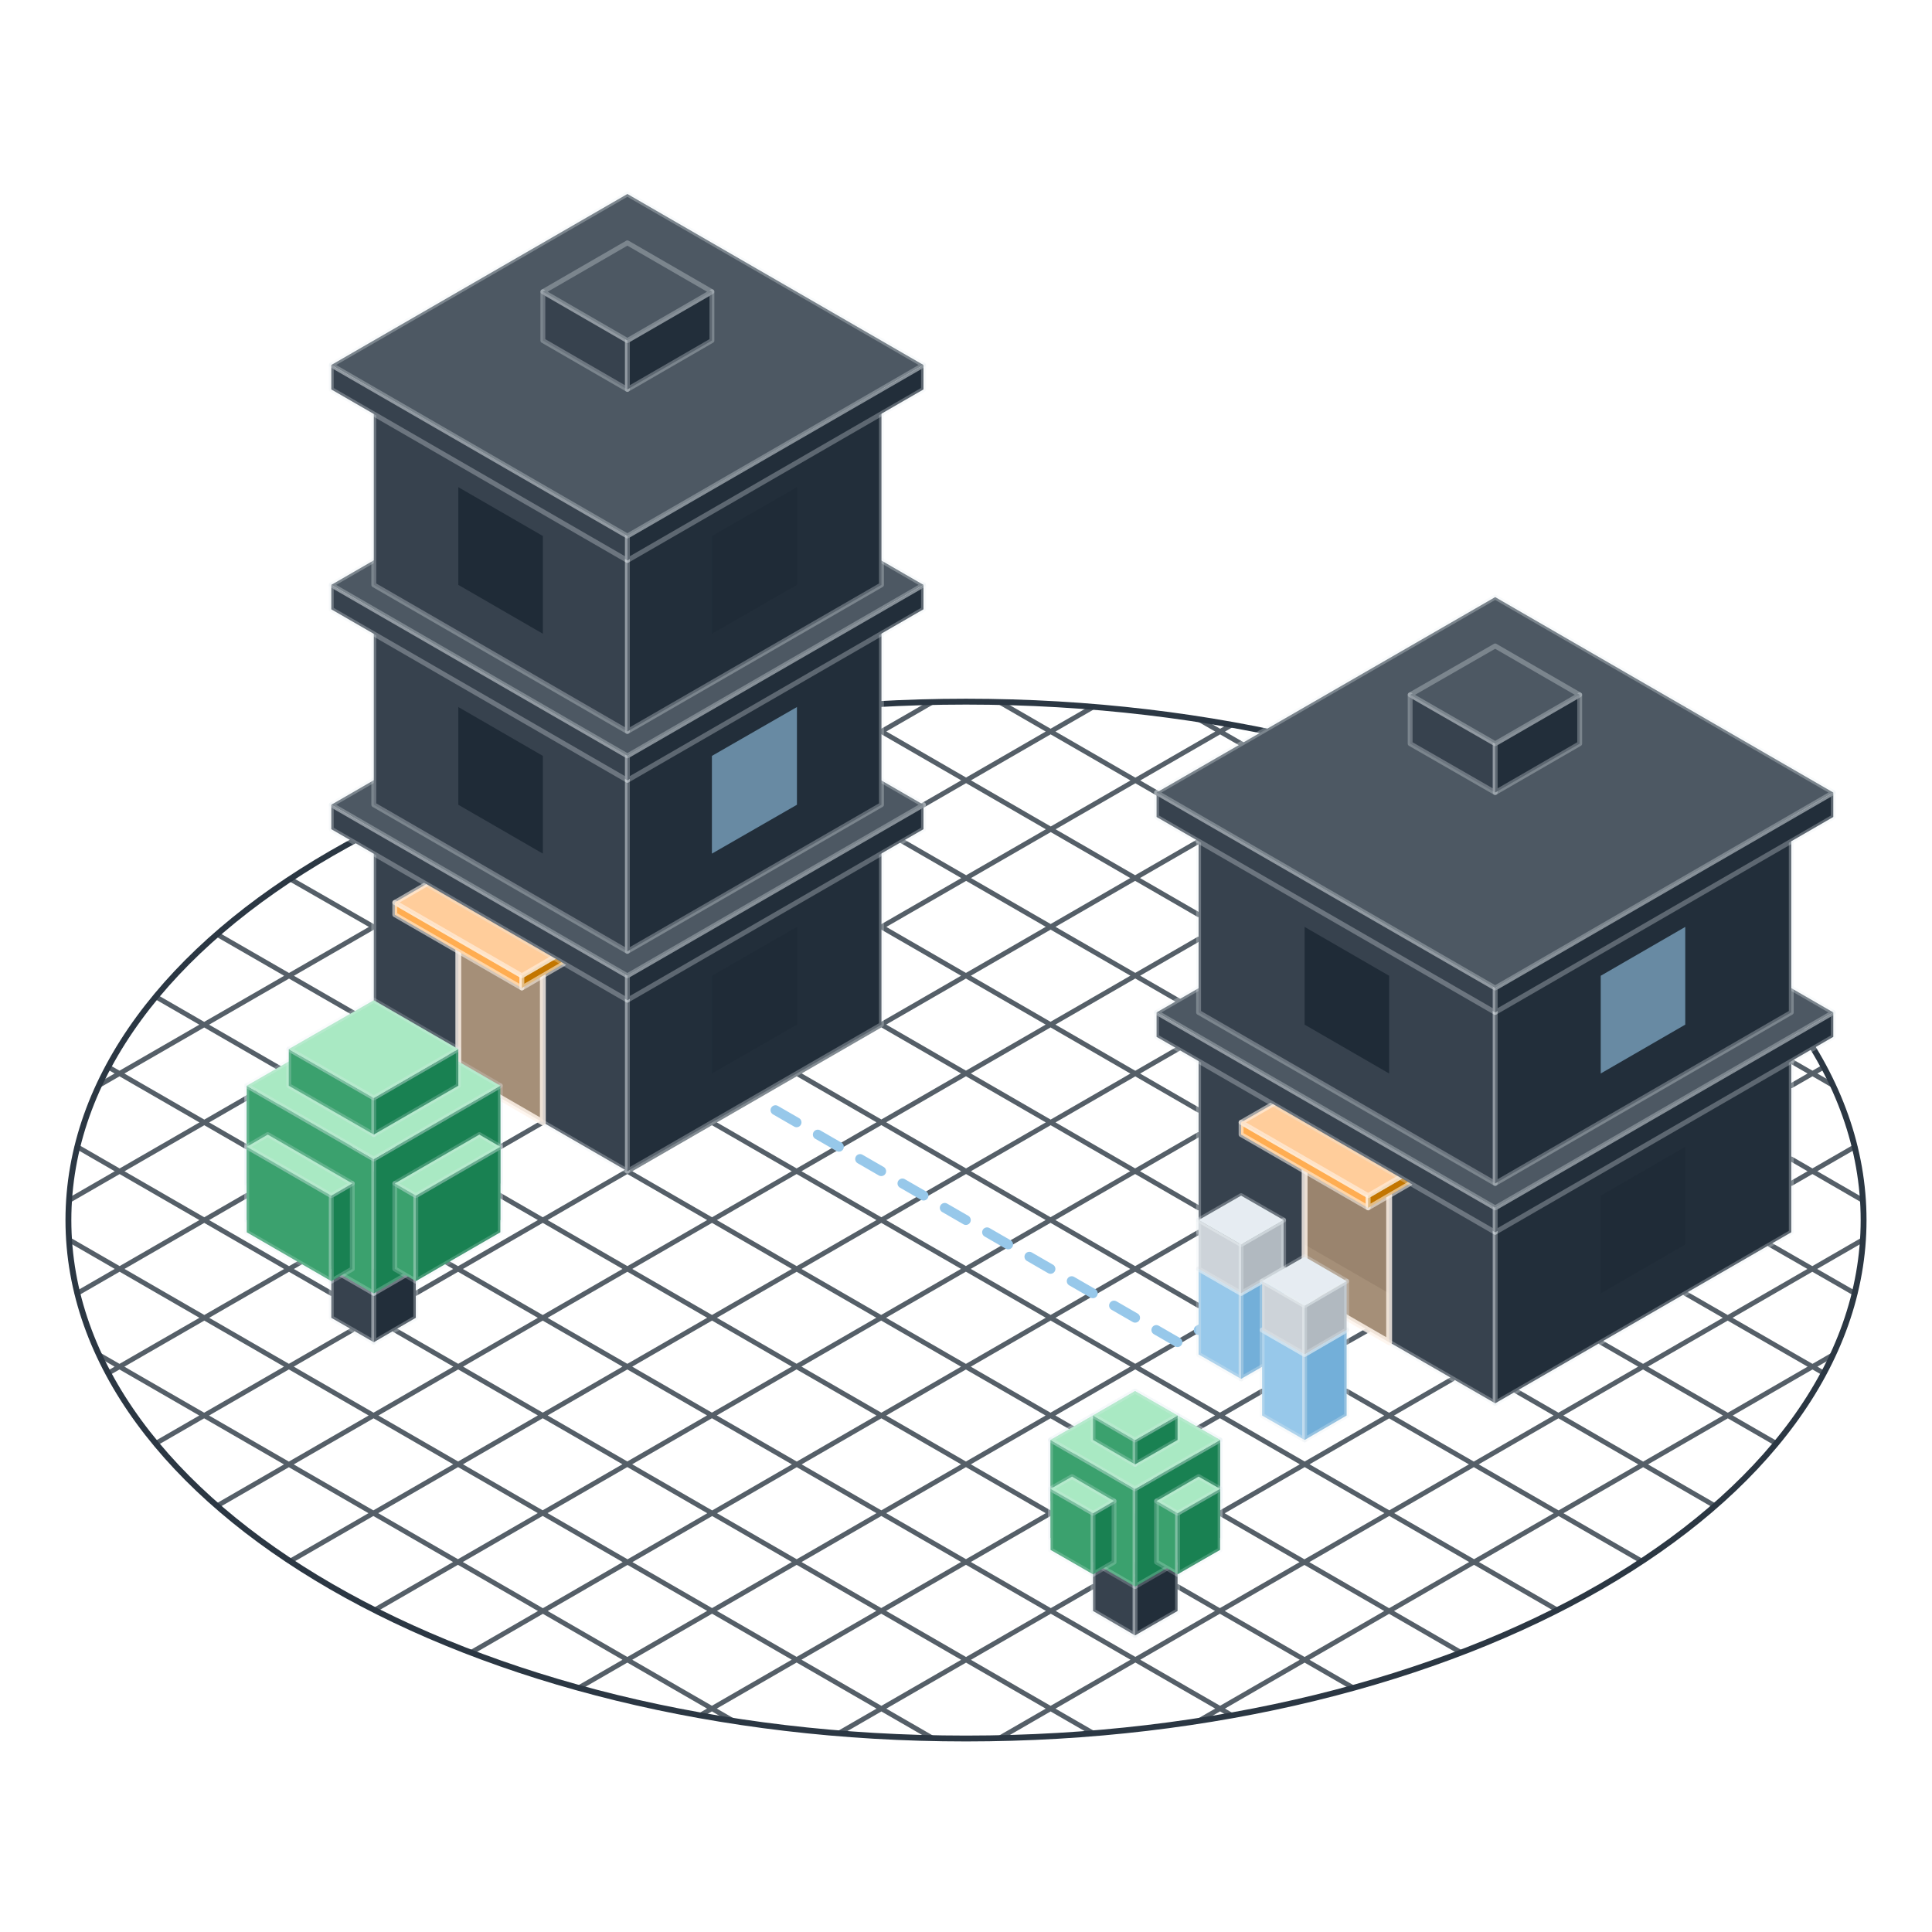
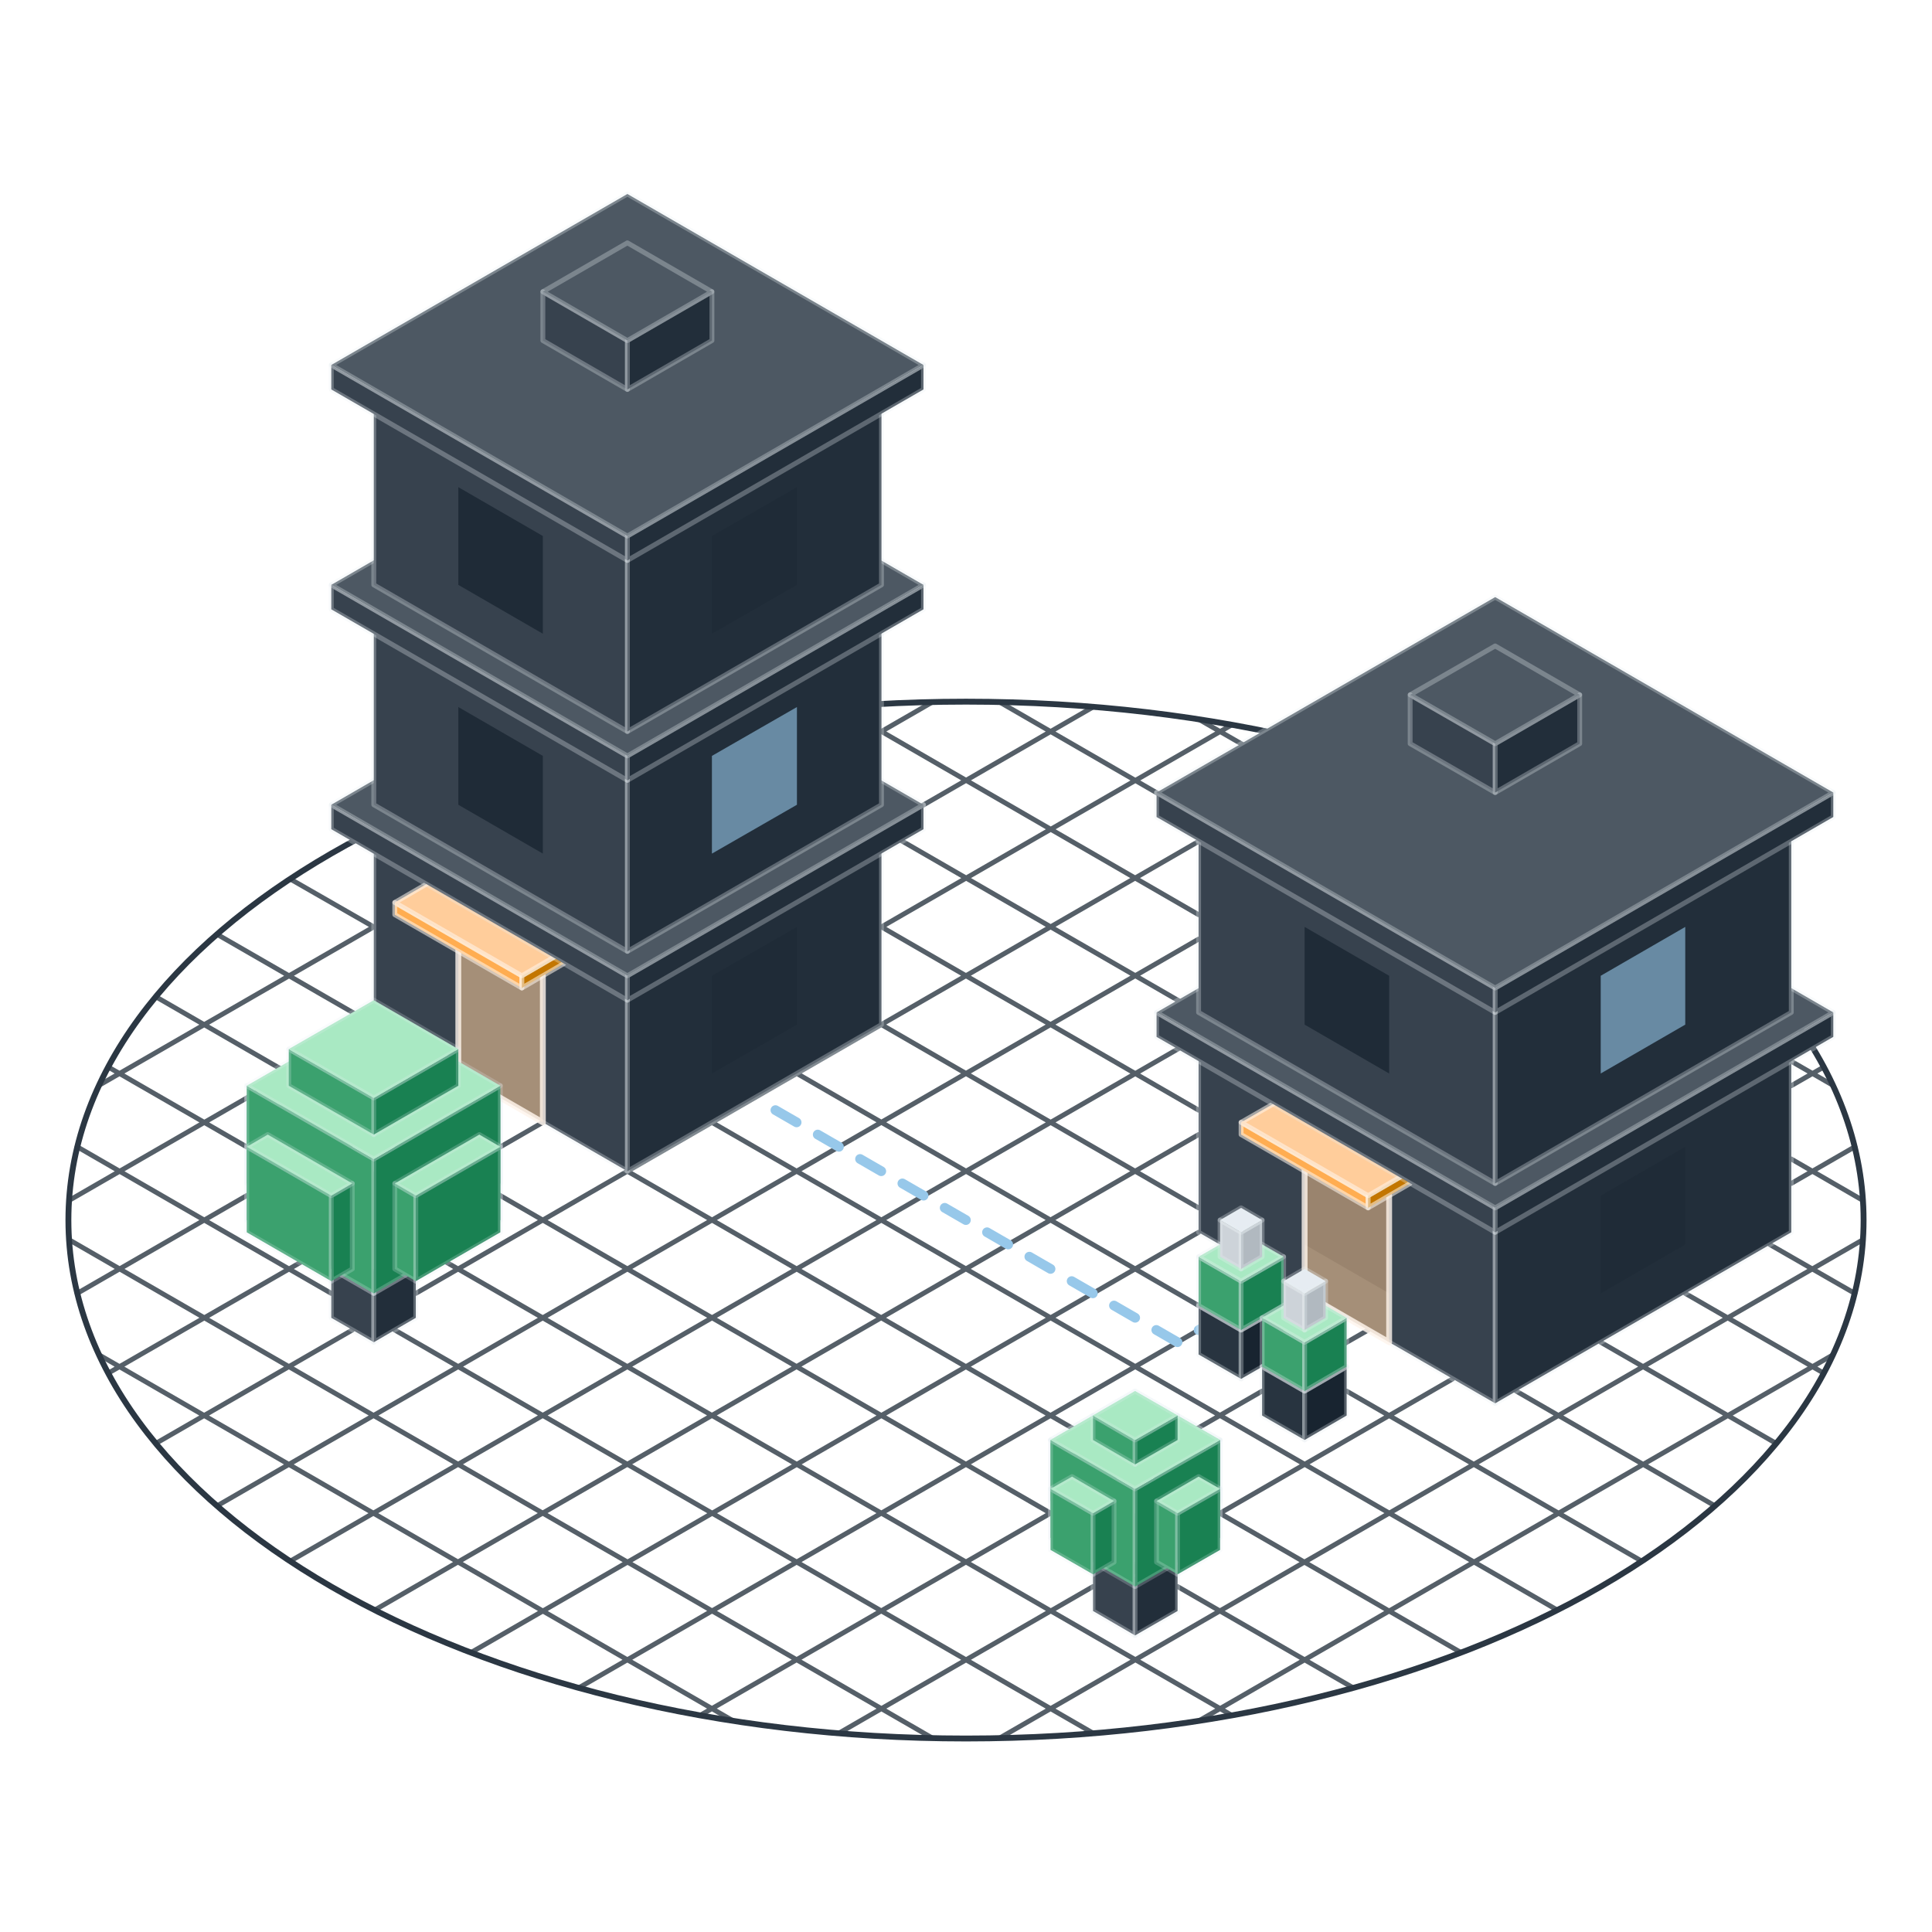
<svg xmlns="http://www.w3.org/2000/svg" id="plain" viewBox="-197.7 -249.7 395.4 395.4" width="480" height="480" role="img" aria-label="A second office: two buildings linked by a cable">
  <style>svg:target .lbl{display:none}</style>
  <g font-family="Barlow, 'Segoe UI', Roboto, Helvetica, Arial, sans-serif" stroke-linecap="round" stroke-linejoin="round">
-     <path d="M-121.2,-60.0L-177.4,-27.6M-6.9,-106.0L-17.3,-100.0M-121.2,-40.0L-183.6,-4.0M26.0,-105.0L-17.3,-80.0M-103.9,-30.0L-181.9,15.0M54.3,-101.3L-17.3,-60.0M-86.6,-20.0L-112.6,-5.0M-134.2,7.5L-175.5,31.3M47.6,-77.5L-112.6,15.0M-125.6,22.5L-165.8,45.7M47.6,-57.5L-153.3,58.5M52.0,-40.0L-138.3,69.8M47.6,-17.5L-121.0,79.8M47.6,2.5L-101.3,88.5M47.6,22.5L-79.2,95.7M175.5,-31.3L168.9,-27.5M82.3,22.5L77.9,25.0M60.6,35.0L-54.3,101.3M181.9,-15.0L168.9,-7.5M99.6,32.5L43.3,65.0M26.0,75.0L-26.0,105.0M183.6,4.0L6.9,106.0M177.4,27.6L47.8,102.4M47.8,-102.4L65.0,-92.5M168.9,-32.5L177.4,-27.6M6.9,-106.0L47.6,-82.5M168.9,-12.5L183.6,-4.0M-17.3,-100.0L47.6,-62.5M164.5,5.0L181.9,15.0M-17.3,-80.0L50.1,-41.1M147.2,15.0L175.5,31.3M-17.3,-60.0L47.6,-22.5M129.9,25.0L165.8,45.7M-17.3,-40.0L47.6,-2.5M112.6,35.0L153.3,58.5M-34.6,-30.0L47.6,17.5M77.9,35.0L138.3,69.8M-138.3,-69.8L-121.2,-60.0M-52.0,-20.0L121.0,79.8M-153.3,-58.5L-121.2,-40.0M-69.3,-10.0L101.3,88.5M-165.8,-45.7L26.0,65.0M43.3,75.0L79.2,95.7M-175.5,-31.3L-129.9,-5.0M-108.3,7.5L54.3,101.3M-181.9,-15.0L-129.9,15.0M-116.9,22.5L26.0,105.0M-183.6,4.0L-6.9,106.0M-177.4,27.6L-47.8,102.4" class="floor" fill="none" stroke="#2B3743" stroke-width="1" stroke-opacity="0.8" />
+     <path d="M-121.2,-60.0L-177.4,-27.6M-6.9,-106.0L-17.3,-100.0M-121.2,-40.0L-183.6,-4.0M26.0,-105.0L-17.3,-80.0M-103.9,-30.0L-181.9,15.0M54.3,-101.3L-17.3,-60.0M-86.6,-20.0L-112.6,-5.0M-134.2,7.5L-175.5,31.3M47.6,-77.5L-112.6,15.0M-125.6,22.5L-165.8,45.7M47.6,-57.5L-153.3,58.5M52.0,-40.0L-138.3,69.8M47.6,-17.5L-121.0,79.8M47.6,2.5L-101.3,88.5M65.0,12.5L60.6,15.0M47.6,22.5L-79.2,95.7M175.5,-31.3L168.9,-27.5M82.3,22.5L73.6,27.5M60.6,35.0L-54.3,101.3M181.9,-15.0L168.9,-7.5M99.6,32.5L43.3,65.0M26.0,75.0L-26.0,105.0M183.6,4.0L6.9,106.0M177.4,27.6L47.8,102.4M47.8,-102.4L65.0,-92.5M168.9,-32.5L177.4,-27.6M6.9,-106.0L47.6,-82.5M168.9,-12.5L183.6,-4.0M-17.3,-100.0L47.6,-62.5M164.5,5.0L181.9,15.0M-17.3,-80.0L50.1,-41.1M147.2,15.0L175.5,31.3M-17.3,-60.0L47.6,-22.5M129.9,25.0L165.8,45.7M-17.3,-40.0L47.6,-2.5M112.6,35.0L153.3,58.5M-34.6,-30.0L47.6,17.5M77.9,35.0L138.3,69.8M-138.3,-69.8L-121.2,-60.0M-52.0,-20.0L121.0,79.8M-153.3,-58.5L-121.2,-40.0M-69.3,-10.0L101.3,88.5M-165.8,-45.7L26.0,65.0M43.3,75.0L79.2,95.7M-175.5,-31.3L-129.9,-5.0M-108.3,7.5L54.3,101.3M-181.9,-15.0L-129.9,15.0M-116.9,22.5L26.0,105.0M-183.6,4.0L-6.9,106.0M-177.4,27.6L-47.8,102.4" class="floor" fill="none" stroke="#2B3743" stroke-width="1" stroke-opacity="0.8" />
    <ellipse cx="0.0" cy="0.0" rx="183.7" ry="106.1" fill="none" stroke="#2B3743" stroke-width="1.2" />
    <g class="pc" data-o="0">
      <polygon points="-121.2,-40.0 -69.3,-10.0 -69.3,-50.0 -121.2,-80.0" fill="#37424E" stroke="#E6ECF2" stroke-width="1" stroke-opacity="0.3" />
      <polygon points="-17.3,-40.0 -69.3,-10.0 -69.3,-50.0 -17.3,-80.0" fill="#222E3A" stroke="#E6ECF2" stroke-width="1" stroke-opacity="0.3" />
      <polygon points="-69.3,-110.0 -17.3,-80.0 -69.3,-50.0 -121.2,-80.0" fill="#4D5863" stroke="#E6ECF2" stroke-width="1" stroke-opacity="0.3" />
      <polygon points="-34.6,-40.0 -52.0,-30.0 -52.0,-50.0 -34.6,-60.0" fill="#1F2B37" />
      <polygon points="-103.9,-30.0 -86.6,-20.0 -86.6,-50.0 -103.9,-60.0" fill="#FFCD9B" fill-opacity="0.55" stroke="#FFF5EC" stroke-width="1.2" stroke-opacity="0.8" />
      <polygon points="-116.9,-62.5 -90.9,-47.5 -90.9,-50.0 -116.9,-65.0" fill="#FFAD51" stroke="#FFF5EC" stroke-width="1" stroke-opacity="0.55" />
      <polygon points="-82.3,-52.5 -90.9,-47.5 -90.9,-50.0 -82.3,-55.0" fill="#C37600" stroke="#FFF5EC" stroke-width="1" stroke-opacity="0.55" />
      <polygon points="-108.3,-70.0 -82.3,-55.0 -90.9,-50.0 -116.9,-65.0" fill="#FFCD9B" stroke="#FFF5EC" stroke-width="1" stroke-opacity="0.55" />
      <polygon points="-129.9,-80.0 -69.3,-45.0 -69.3,-50.0 -129.9,-85.0" fill="#37424E" stroke="#E6ECF2" stroke-width="1" stroke-opacity="0.3" />
      <polygon points="-8.7,-80.0 -69.3,-45.0 -69.3,-50.0 -8.7,-85.0" fill="#222E3A" stroke="#E6ECF2" stroke-width="1" stroke-opacity="0.3" />
      <polygon points="-69.3,-120.0 -8.7,-85.0 -69.3,-50.0 -129.9,-85.0" fill="#4D5863" stroke="#E6ECF2" stroke-width="1" stroke-opacity="0.3" />
    </g>
    <g class="pc" data-o="1">
      <polygon points="-121.2,-85.0 -69.3,-55.0 -69.3,-95.0 -121.2,-125.0" fill="#37424E" stroke="#E6ECF2" stroke-width="1" stroke-opacity="0.3" />
      <polygon points="-17.3,-85.0 -69.3,-55.0 -69.3,-95.0 -17.3,-125.0" fill="#222E3A" stroke="#E6ECF2" stroke-width="1" stroke-opacity="0.3" />
      <polygon points="-69.3,-155.0 -17.3,-125.0 -69.3,-95.0 -121.2,-125.0" fill="#4D5863" stroke="#E6ECF2" stroke-width="1" stroke-opacity="0.3" />
      <polygon points="-34.6,-85.0 -52.0,-75.0 -52.0,-95.0 -34.6,-105.0" fill="#97C8EA" fill-opacity="0.6" />
      <polygon points="-103.9,-85.0 -86.6,-75.0 -86.6,-95.0 -103.9,-105.0" fill="#1F2B37" />
      <polygon points="-129.9,-125.0 -69.3,-90.0 -69.3,-95.0 -129.9,-130.0" fill="#37424E" stroke="#E6ECF2" stroke-width="1" stroke-opacity="0.3" />
      <polygon points="-8.7,-125.0 -69.3,-90.0 -69.3,-95.0 -8.7,-130.0" fill="#222E3A" stroke="#E6ECF2" stroke-width="1" stroke-opacity="0.3" />
      <polygon points="-69.3,-165.0 -8.7,-130.0 -69.3,-95.0 -129.9,-130.0" fill="#4D5863" stroke="#E6ECF2" stroke-width="1" stroke-opacity="0.3" />
    </g>
    <g class="pc" data-o="2">
      <polygon points="-121.2,-130.0 -69.3,-100.0 -69.3,-140.0 -121.2,-170.0" fill="#37424E" stroke="#E6ECF2" stroke-width="1" stroke-opacity="0.3" />
      <polygon points="-17.3,-130.0 -69.3,-100.0 -69.3,-140.0 -17.3,-170.0" fill="#222E3A" stroke="#E6ECF2" stroke-width="1" stroke-opacity="0.3" />
      <polygon points="-69.3,-200.0 -17.3,-170.0 -69.3,-140.0 -121.2,-170.0" fill="#4D5863" stroke="#E6ECF2" stroke-width="1" stroke-opacity="0.3" />
      <polygon points="-34.6,-130.0 -52.0,-120.0 -52.0,-140.0 -34.6,-150.0" fill="#1F2B37" />
      <polygon points="-103.9,-130.0 -86.6,-120.0 -86.6,-140.0 -103.9,-150.0" fill="#1F2B37" />
      <polygon points="-129.9,-170.0 -69.3,-135.0 -69.3,-140.0 -129.9,-175.0" fill="#37424E" stroke="#E6ECF2" stroke-width="1" stroke-opacity="0.3" />
      <polygon points="-8.7,-170.0 -69.3,-135.0 -69.3,-140.0 -8.7,-175.0" fill="#222E3A" stroke="#E6ECF2" stroke-width="1" stroke-opacity="0.3" />
      <polygon points="-69.3,-210.0 -8.7,-175.0 -69.3,-140.0 -129.9,-175.0" fill="#4D5863" stroke="#E6ECF2" stroke-width="1" stroke-opacity="0.3" />
      <polygon points="-86.6,-180.0 -69.3,-170.0 -69.3,-180.0 -86.6,-190.0" fill="#37424E" stroke="#E6ECF2" stroke-width="1" stroke-opacity="0.3" />
      <polygon points="-52.0,-180.0 -69.3,-170.0 -69.3,-180.0 -52.0,-190.0" fill="#222E3A" stroke="#E6ECF2" stroke-width="1" stroke-opacity="0.3" />
      <polygon points="-69.3,-200.0 -52.0,-190.0 -69.3,-180.0 -86.6,-190.0" fill="#4D5863" stroke="#E6ECF2" stroke-width="1" stroke-opacity="0.3" />
    </g>
    <g class="pc" data-o="3">
      <polyline points="-39.0,-22.5 43.3,25.0 56.3,17.5" fill="none" stroke="#97C8EA" stroke-width="2" stroke-dasharray="5 5" stroke-linecap="round" />
    </g>
    <g class="pc" data-o="4">
      <polygon points="47.6,2.5 108.3,37.5 108.3,-2.5 47.6,-37.5" fill="#37424E" stroke="#E6ECF2" stroke-width="1" stroke-opacity="0.3" />
      <polygon points="168.9,2.5 108.3,37.5 108.3,-2.5 168.9,-37.5" fill="#222E3A" stroke="#E6ECF2" stroke-width="1" stroke-opacity="0.3" />
      <polygon points="108.3,-72.5 168.9,-37.5 108.3,-2.5 47.6,-37.5" fill="#4D5863" stroke="#E6ECF2" stroke-width="1" stroke-opacity="0.3" />
      <polygon points="147.2,5.0 129.9,15.0 129.9,-5.0 147.2,-15.0" fill="#1F2B37" />
      <polygon points="69.3,5.0 86.6,15.0 86.6,-5.0 69.3,-15.0" fill="#1F2B37" />
      <polygon points="69.3,15.0 86.6,25.0 86.6,-5.0 69.3,-15.0" fill="#FFCD9B" fill-opacity="0.55" stroke="#FFF5EC" stroke-width="1.2" stroke-opacity="0.8" />
      <polygon points="56.3,-17.5 82.3,-2.5 82.3,-5.0 56.3,-20.0" fill="#FFAD51" stroke="#FFF5EC" stroke-width="1" stroke-opacity="0.55" />
      <polygon points="90.9,-7.5 82.3,-2.5 82.3,-5.0 90.9,-10.0" fill="#C37600" stroke="#FFF5EC" stroke-width="1" stroke-opacity="0.55" />
      <polygon points="65.0,-25.0 90.9,-10.0 82.3,-5.0 56.3,-20.0" fill="#FFCD9B" stroke="#FFF5EC" stroke-width="1" stroke-opacity="0.55" />
      <polygon points="39.0,-37.5 108.3,2.5 108.3,-2.5 39.0,-42.5" fill="#37424E" stroke="#E6ECF2" stroke-width="1" stroke-opacity="0.3" />
      <polygon points="177.5,-37.5 108.3,2.5 108.3,-2.5 177.5,-42.5" fill="#222E3A" stroke="#E6ECF2" stroke-width="1" stroke-opacity="0.3" />
      <polygon points="108.3,-82.5 177.5,-42.5 108.3,-2.5 39.0,-42.5" fill="#4D5863" stroke="#E6ECF2" stroke-width="1" stroke-opacity="0.3" />
    </g>
    <g class="pc" data-o="5">
      <polygon points="47.6,-42.5 108.3,-7.5 108.3,-47.5 47.6,-82.5" fill="#37424E" stroke="#E6ECF2" stroke-width="1" stroke-opacity="0.3" />
      <polygon points="168.9,-42.5 108.3,-7.5 108.3,-47.5 168.9,-82.5" fill="#222E3A" stroke="#E6ECF2" stroke-width="1" stroke-opacity="0.3" />
      <polygon points="108.3,-117.5 168.9,-82.5 108.3,-47.5 47.6,-82.5" fill="#4D5863" stroke="#E6ECF2" stroke-width="1" stroke-opacity="0.3" />
      <polygon points="147.2,-40.0 129.9,-30.0 129.9,-50.0 147.2,-60.0" fill="#97C8EA" fill-opacity="0.6" />
      <polygon points="69.3,-40.0 86.6,-30.0 86.6,-50.0 69.3,-60.0" fill="#1F2B37" />
      <polygon points="39.0,-82.5 108.3,-42.5 108.3,-47.5 39.0,-87.5" fill="#37424E" stroke="#E6ECF2" stroke-width="1" stroke-opacity="0.3" />
      <polygon points="177.5,-82.5 108.3,-42.5 108.3,-47.5 177.5,-87.5" fill="#222E3A" stroke="#E6ECF2" stroke-width="1" stroke-opacity="0.3" />
      <polygon points="108.3,-127.5 177.5,-87.5 108.3,-47.5 39.0,-87.5" fill="#4D5863" stroke="#E6ECF2" stroke-width="1" stroke-opacity="0.3" />
      <polygon points="90.9,-97.5 108.3,-87.5 108.3,-97.5 90.9,-107.5" fill="#37424E" stroke="#E6ECF2" stroke-width="1" stroke-opacity="0.3" />
      <polygon points="125.6,-97.5 108.3,-87.5 108.3,-97.5 125.6,-107.5" fill="#222E3A" stroke="#E6ECF2" stroke-width="1" stroke-opacity="0.3" />
      <polygon points="108.3,-117.5 125.6,-107.5 108.3,-97.5 90.9,-107.5" fill="#4D5863" stroke="#E6ECF2" stroke-width="1" stroke-opacity="0.3" />
    </g>
    <g class="pc" data-o="6">
-       <polygon points="47.6,27.5 56.3,32.5 56.3,15.0 47.6,10.0" fill="#97C8EA" stroke="#E6ECF2" stroke-width="1" stroke-opacity="0.3" />
-       <polygon points="65.0,27.5 56.3,32.5 56.3,15.0 65.0,10.0" fill="#73AFD9" stroke="#E6ECF2" stroke-width="1" stroke-opacity="0.3" />
-       <polygon points="56.3,5.0 65.0,10.0 56.3,15.0 47.6,10.0" fill="#B7DDF8" stroke="#E6ECF2" stroke-width="1" stroke-opacity="0.3" />
-       <polygon points="47.6,10.0 56.3,15.0 56.3,5.0 47.6,0.0" fill="#CDD3D9" stroke="#E6ECF2" stroke-width="1" stroke-opacity="0.3" />
-       <polygon points="65.0,10.0 56.3,15.0 56.3,5.0 65.0,0.0" fill="#B1B9C0" stroke="#E6ECF2" stroke-width="1" stroke-opacity="0.3" />
-       <polygon points="56.3,-5.0 65.0,0.0 56.3,5.0 47.6,0.0" fill="#E6ECF2" stroke="#E6ECF2" stroke-width="1" stroke-opacity="0.3" />
+       <polygon points="47.6,27.5 56.3,32.5 56.3,22.5 47.6,17.5" fill="#283440" stroke="#E6ECF2" stroke-width="1" stroke-opacity="0.3" />
+       <polygon points="65.0,27.5 56.3,32.5 56.3,22.5 65.0,17.5" fill="#182430" stroke="#E6ECF2" stroke-width="1" stroke-opacity="0.3" />
+       <polygon points="56.3,12.5 65.0,17.5 56.3,22.5 47.6,17.5" fill="#25303C" stroke="#E6ECF2" stroke-width="1" stroke-opacity="0.3" />
+       <polygon points="47.6,17.5 56.3,22.5 56.3,12.5 47.6,7.5" fill="#3BA16E" stroke="#E6ECF2" stroke-width="1" stroke-opacity="0.3" />
+       <polygon points="65.0,17.5 56.3,22.5 56.3,12.5 65.0,7.5" fill="#198152" stroke="#E6ECF2" stroke-width="1" stroke-opacity="0.3" />
+       <polygon points="56.3,2.5 65.0,7.5 56.3,12.5 47.6,7.5" fill="#A9E9C3" stroke="#E6ECF2" stroke-width="1" stroke-opacity="0.3" />
+       <polygon points="52.0,7.5 56.3,10.0 56.3,2.5 52.0,0.0" fill="#CDD3D9" stroke="#E6ECF2" stroke-width="1" stroke-opacity="0.3" />
+       <polygon points="60.6,7.5 56.3,10.0 56.3,2.5 60.6,0.0" fill="#B1B9C0" stroke="#E6ECF2" stroke-width="1" stroke-opacity="0.3" />
+       <polygon points="56.3,-2.5 60.6,0.0 56.3,2.5 52.0,0.0" fill="#E6ECF2" stroke="#E6ECF2" stroke-width="1" stroke-opacity="0.3" />
    </g>
    <g class="pc" data-o="7">
-       <polygon points="60.6,40.0 69.3,45.0 69.3,27.5 60.6,22.5" fill="#97C8EA" stroke="#E6ECF2" stroke-width="1" stroke-opacity="0.3" />
-       <polygon points="77.9,40.0 69.3,45.0 69.3,27.5 77.9,22.5" fill="#73AFD9" stroke="#E6ECF2" stroke-width="1" stroke-opacity="0.3" />
-       <polygon points="69.3,17.5 77.9,22.5 69.3,27.5 60.6,22.5" fill="#B7DDF8" stroke="#E6ECF2" stroke-width="1" stroke-opacity="0.3" />
-       <polygon points="60.6,22.5 69.3,27.5 69.3,17.5 60.6,12.5" fill="#CDD3D9" stroke="#E6ECF2" stroke-width="1" stroke-opacity="0.3" />
-       <polygon points="77.9,22.5 69.3,27.5 69.3,17.5 77.9,12.5" fill="#B1B9C0" stroke="#E6ECF2" stroke-width="1" stroke-opacity="0.3" />
-       <polygon points="69.3,7.5 77.9,12.5 69.3,17.5 60.6,12.5" fill="#E6ECF2" stroke="#E6ECF2" stroke-width="1" stroke-opacity="0.3" />
+       <polygon points="60.6,40.0 69.3,45.0 69.3,35.0 60.6,30.0" fill="#283440" stroke="#E6ECF2" stroke-width="1" stroke-opacity="0.3" />
+       <polygon points="77.9,40.0 69.3,45.0 69.3,35.0 77.9,30.0" fill="#182430" stroke="#E6ECF2" stroke-width="1" stroke-opacity="0.3" />
+       <polygon points="69.3,25.0 77.9,30.0 69.3,35.0 60.6,30.0" fill="#25303C" stroke="#E6ECF2" stroke-width="1" stroke-opacity="0.3" />
+       <polygon points="60.6,30.0 69.3,35.0 69.3,25.0 60.6,20.0" fill="#3BA16E" stroke="#E6ECF2" stroke-width="1" stroke-opacity="0.3" />
+       <polygon points="77.9,30.0 69.3,35.0 69.3,25.0 77.9,20.0" fill="#198152" stroke="#E6ECF2" stroke-width="1" stroke-opacity="0.3" />
+       <polygon points="69.3,15.0 77.9,20.0 69.3,25.0 60.6,20.0" fill="#A9E9C3" stroke="#E6ECF2" stroke-width="1" stroke-opacity="0.3" />
+       <polygon points="65.0,20.0 69.3,22.5 69.3,15.0 65.0,12.5" fill="#CDD3D9" stroke="#E6ECF2" stroke-width="1" stroke-opacity="0.3" />
+       <polygon points="73.6,20.0 69.3,22.5 69.3,15.0 73.6,12.5" fill="#B1B9C0" stroke="#E6ECF2" stroke-width="1" stroke-opacity="0.3" />
+       <polygon points="69.3,10.0 73.6,12.5 69.3,15.0 65.0,12.5" fill="#E6ECF2" stroke="#E6ECF2" stroke-width="1" stroke-opacity="0.3" />
    </g>
    <g class="pc" data-o="6">
      <polygon points="-129.9,20.0 -121.2,25.0 -121.2,10.0 -129.9,5.0" fill="#37424E" stroke="#E6ECF2" stroke-width="1" stroke-opacity="0.3" />
      <polygon points="-112.6,20.0 -121.2,25.0 -121.2,10.0 -112.6,5.0" fill="#222E3A" stroke="#E6ECF2" stroke-width="1" stroke-opacity="0.3" />
      <polygon points="-121.2,0.0 -112.6,5.0 -121.2,10.0 -129.9,5.0" fill="#4D5863" stroke="#E6ECF2" stroke-width="1" stroke-opacity="0.3" />
      <polygon points="-138.6,5.0 -121.2,15.0 -121.2,10.0 -138.6,0.0" fill="#3BA16E" stroke="#E6ECF2" stroke-width="1" stroke-opacity="0.22" />
      <polygon points="-103.9,5.0 -121.2,15.0 -121.2,10.0 -103.9,0.0" fill="#198152" stroke="#E6ECF2" stroke-width="1" stroke-opacity="0.22" />
      <polygon points="-121.2,-10.0 -103.9,0.0 -121.2,10.0 -138.6,0.0" fill="#A9E9C3" stroke="#E6ECF2" stroke-width="1" stroke-opacity="0.22" />
      <polygon points="-147.2,-7.5 -142.9,-5.0 -142.9,-22.5 -147.2,-25.0" fill="#3BA16E" stroke="#E6ECF2" stroke-width="1" stroke-opacity="0.22" />
      <polygon points="-125.6,-15.0 -142.9,-5.0 -142.9,-22.5 -125.6,-32.5" fill="#198152" stroke="#E6ECF2" stroke-width="1" stroke-opacity="0.22" />
      <polygon points="-129.9,-35.0 -125.6,-32.5 -142.9,-22.5 -147.2,-25.0" fill="#A9E9C3" stroke="#E6ECF2" stroke-width="1" stroke-opacity="0.22" />
      <polygon points="-116.9,-15.0 -99.6,-5.0 -99.6,-22.5 -116.9,-32.5" fill="#3BA16E" stroke="#E6ECF2" stroke-width="1" stroke-opacity="0.22" />
      <polygon points="-95.3,-7.5 -99.6,-5.0 -99.6,-22.5 -95.3,-25.0" fill="#198152" stroke="#E6ECF2" stroke-width="1" stroke-opacity="0.22" />
      <polygon points="-112.6,-35.0 -95.3,-25.0 -99.6,-22.5 -116.9,-32.5" fill="#A9E9C3" stroke="#E6ECF2" stroke-width="1" stroke-opacity="0.22" />
      <polygon points="-147.2,0.0 -121.2,15.0 -121.2,-12.5 -147.2,-27.5" fill="#3BA16E" stroke="#E6ECF2" stroke-width="1" stroke-opacity="0.22" />
      <polygon points="-95.3,0.0 -121.2,15.0 -121.2,-12.5 -95.3,-27.5" fill="#198152" stroke="#E6ECF2" stroke-width="1" stroke-opacity="0.22" />
      <polygon points="-121.2,-42.5 -95.3,-27.5 -121.2,-12.5 -147.2,-27.5" fill="#A9E9C3" stroke="#E6ECF2" stroke-width="1" stroke-opacity="0.22" />
      <polygon points="-116.9,10.0 -112.6,12.5 -112.6,-5.0 -116.9,-7.5" fill="#3BA16E" stroke="#E6ECF2" stroke-width="1" stroke-opacity="0.22" />
      <polygon points="-95.3,2.5 -112.6,12.5 -112.6,-5.0 -95.3,-15.0" fill="#198152" stroke="#E6ECF2" stroke-width="1" stroke-opacity="0.22" />
      <polygon points="-99.6,-17.5 -95.3,-15.0 -112.6,-5.0 -116.9,-7.5" fill="#A9E9C3" stroke="#E6ECF2" stroke-width="1" stroke-opacity="0.22" />
      <polygon points="-147.2,2.5 -129.9,12.5 -129.9,-5.0 -147.2,-15.0" fill="#3BA16E" stroke="#E6ECF2" stroke-width="1" stroke-opacity="0.22" />
      <polygon points="-125.6,10.0 -129.9,12.5 -129.9,-5.0 -125.6,-7.5" fill="#198152" stroke="#E6ECF2" stroke-width="1" stroke-opacity="0.22" />
      <polygon points="-142.9,-17.5 -125.6,-7.5 -129.9,-5.0 -147.2,-15.0" fill="#A9E9C3" stroke="#E6ECF2" stroke-width="1" stroke-opacity="0.22" />
      <polygon points="-138.6,-27.5 -121.2,-17.5 -121.2,-25.0 -138.6,-35.0" fill="#3BA16E" stroke="#E6ECF2" stroke-width="1" stroke-opacity="0.22" />
      <polygon points="-103.9,-27.5 -121.2,-17.5 -121.2,-25.0 -103.9,-35.0" fill="#198152" stroke="#E6ECF2" stroke-width="1" stroke-opacity="0.22" />
      <polygon points="-121.2,-45.0 -103.9,-35.0 -121.2,-25.0 -138.6,-35.0" fill="#A9E9C3" stroke="#E6ECF2" stroke-width="1" stroke-opacity="0.22" />
      <polygon points="26.0,80.0 34.6,85.0 34.6,72.5 26.0,67.5" fill="#37424E" stroke="#E6ECF2" stroke-width="1" stroke-opacity="0.3" />
      <polygon points="43.3,80.0 34.6,85.0 34.6,72.5 43.3,67.5" fill="#222E3A" stroke="#E6ECF2" stroke-width="1" stroke-opacity="0.3" />
      <polygon points="34.6,62.5 43.3,67.5 34.6,72.5 26.0,67.5" fill="#4D5863" stroke="#E6ECF2" stroke-width="1" stroke-opacity="0.3" />
      <polygon points="26.0,67.5 34.6,72.5 34.6,70.0 26.0,65.0" fill="#3BA16E" stroke="#E6ECF2" stroke-width="1" stroke-opacity="0.22" />
      <polygon points="43.3,67.5 34.6,72.5 34.6,70.0 43.3,65.0" fill="#198152" stroke="#E6ECF2" stroke-width="1" stroke-opacity="0.22" />
      <polygon points="34.6,60.0 43.3,65.0 34.6,70.0 26.0,65.0" fill="#A9E9C3" stroke="#E6ECF2" stroke-width="1" stroke-opacity="0.22" />
      <polygon points="17.3,57.5 21.7,60.0 21.7,47.5 17.3,45.0" fill="#3BA16E" stroke="#E6ECF2" stroke-width="1" stroke-opacity="0.22" />
      <polygon points="30.3,55.0 21.7,60.0 21.7,47.5 30.3,42.5" fill="#198152" stroke="#E6ECF2" stroke-width="1" stroke-opacity="0.22" />
      <polygon points="26.0,40.0 30.3,42.5 21.7,47.5 17.3,45.0" fill="#A9E9C3" stroke="#E6ECF2" stroke-width="1" stroke-opacity="0.22" />
      <polygon points="39.0,55.0 47.6,60.0 47.6,47.5 39.0,42.5" fill="#3BA16E" stroke="#E6ECF2" stroke-width="1" stroke-opacity="0.22" />
      <polygon points="52.0,57.5 47.6,60.0 47.6,47.5 52.0,45.0" fill="#198152" stroke="#E6ECF2" stroke-width="1" stroke-opacity="0.22" />
      <polygon points="43.3,40.0 52.0,45.0 47.6,47.5 39.0,42.5" fill="#A9E9C3" stroke="#E6ECF2" stroke-width="1" stroke-opacity="0.22" />
      <polygon points="17.3,65.0 34.6,75.0 34.6,55.0 17.3,45.0" fill="#3BA16E" stroke="#E6ECF2" stroke-width="1" stroke-opacity="0.22" />
      <polygon points="52.0,65.0 34.6,75.0 34.6,55.0 52.0,45.0" fill="#198152" stroke="#E6ECF2" stroke-width="1" stroke-opacity="0.22" />
      <polygon points="34.6,35.0 52.0,45.0 34.6,55.0 17.3,45.0" fill="#A9E9C3" stroke="#E6ECF2" stroke-width="1" stroke-opacity="0.22" />
      <polygon points="39.0,70.0 43.3,72.5 43.3,60.0 39.0,57.5" fill="#3BA16E" stroke="#E6ECF2" stroke-width="1" stroke-opacity="0.22" />
      <polygon points="52.0,67.5 43.3,72.5 43.3,60.0 52.0,55.0" fill="#198152" stroke="#E6ECF2" stroke-width="1" stroke-opacity="0.22" />
      <polygon points="47.6,52.5 52.0,55.0 43.3,60.0 39.0,57.5" fill="#A9E9C3" stroke="#E6ECF2" stroke-width="1" stroke-opacity="0.22" />
      <polygon points="17.3,67.5 26.0,72.5 26.0,60.0 17.3,55.0" fill="#3BA16E" stroke="#E6ECF2" stroke-width="1" stroke-opacity="0.22" />
      <polygon points="30.3,70.0 26.0,72.5 26.0,60.0 30.3,57.5" fill="#198152" stroke="#E6ECF2" stroke-width="1" stroke-opacity="0.22" />
      <polygon points="21.7,52.5 30.3,57.5 26.0,60.0 17.3,55.0" fill="#A9E9C3" stroke="#E6ECF2" stroke-width="1" stroke-opacity="0.22" />
      <polygon points="26.0,45.0 34.6,50.0 34.6,45.0 26.0,40.0" fill="#3BA16E" stroke="#E6ECF2" stroke-width="1" stroke-opacity="0.22" />
      <polygon points="43.3,45.0 34.6,50.0 34.6,45.0 43.3,40.0" fill="#198152" stroke="#E6ECF2" stroke-width="1" stroke-opacity="0.22" />
      <polygon points="34.6,35.0 43.3,40.0 34.6,45.0 26.0,40.0" fill="#A9E9C3" stroke="#E6ECF2" stroke-width="1" stroke-opacity="0.22" />
    </g>
    <circle class="tg-a" data-a="a" cx="4.3" cy="2.5" r="0" />
    <circle class="tg-a" data-a="b" cx="108.3" cy="-87.5" r="0" />
  </g>
</svg>
